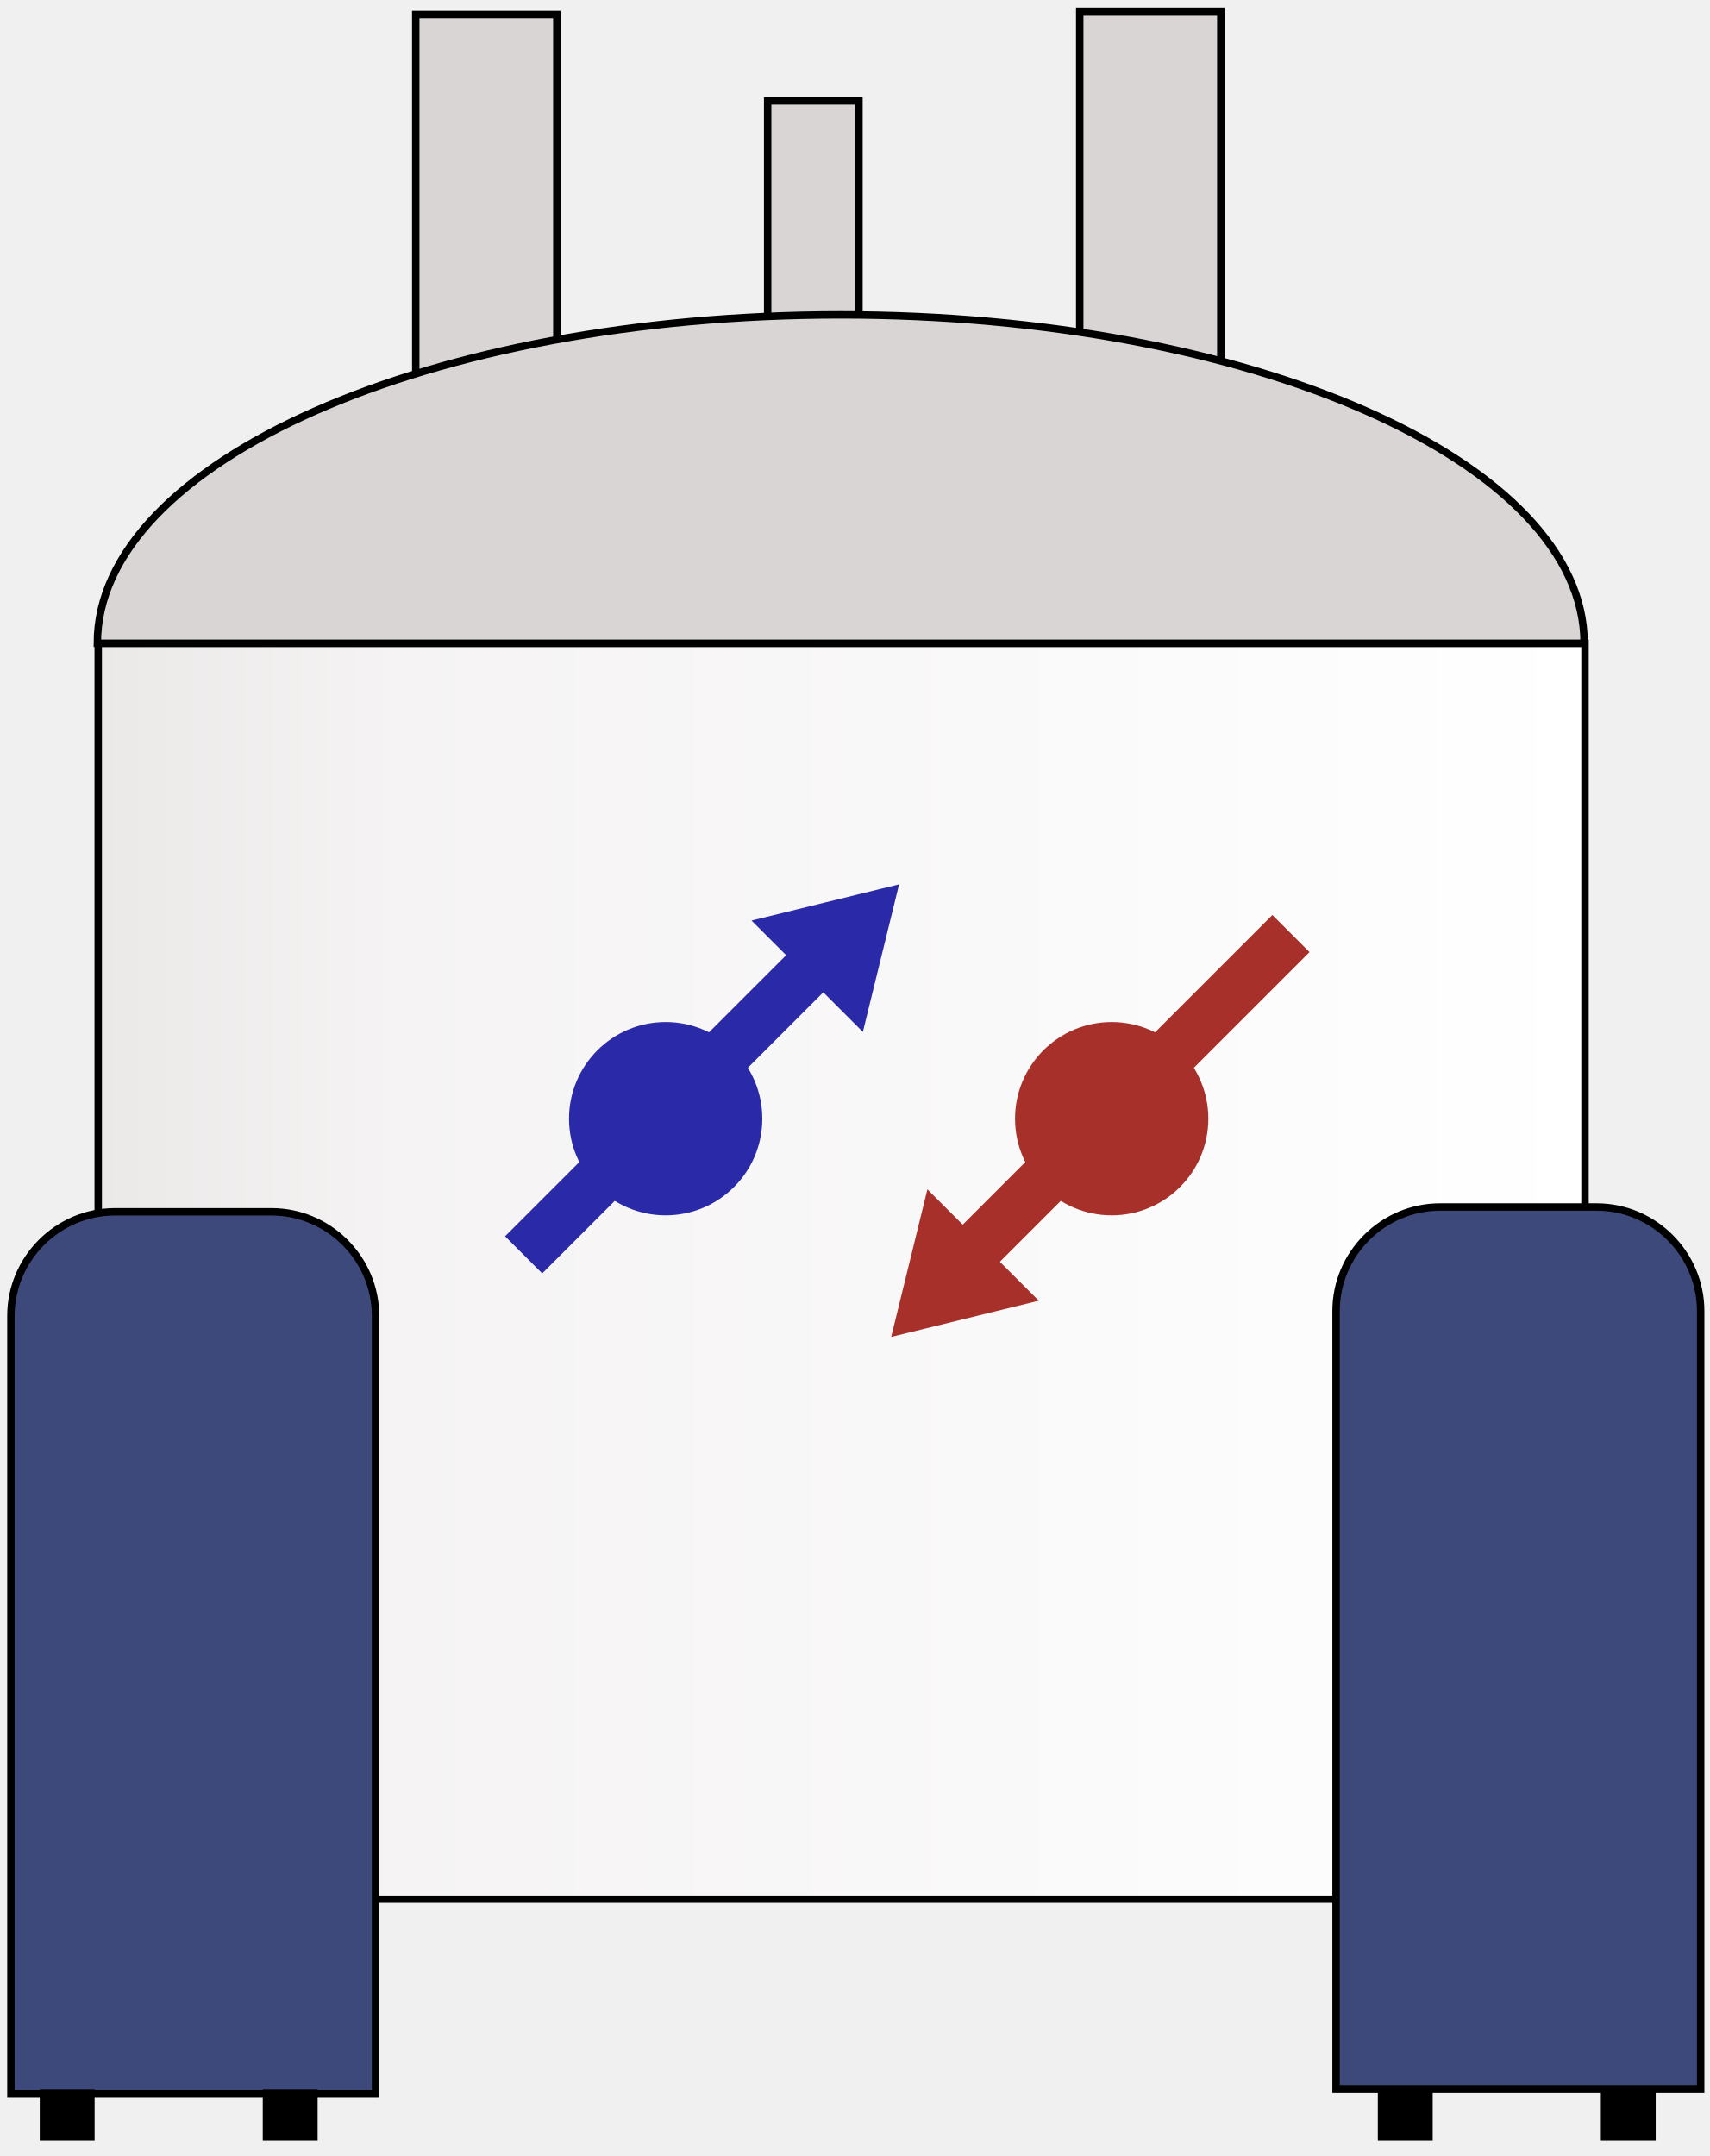
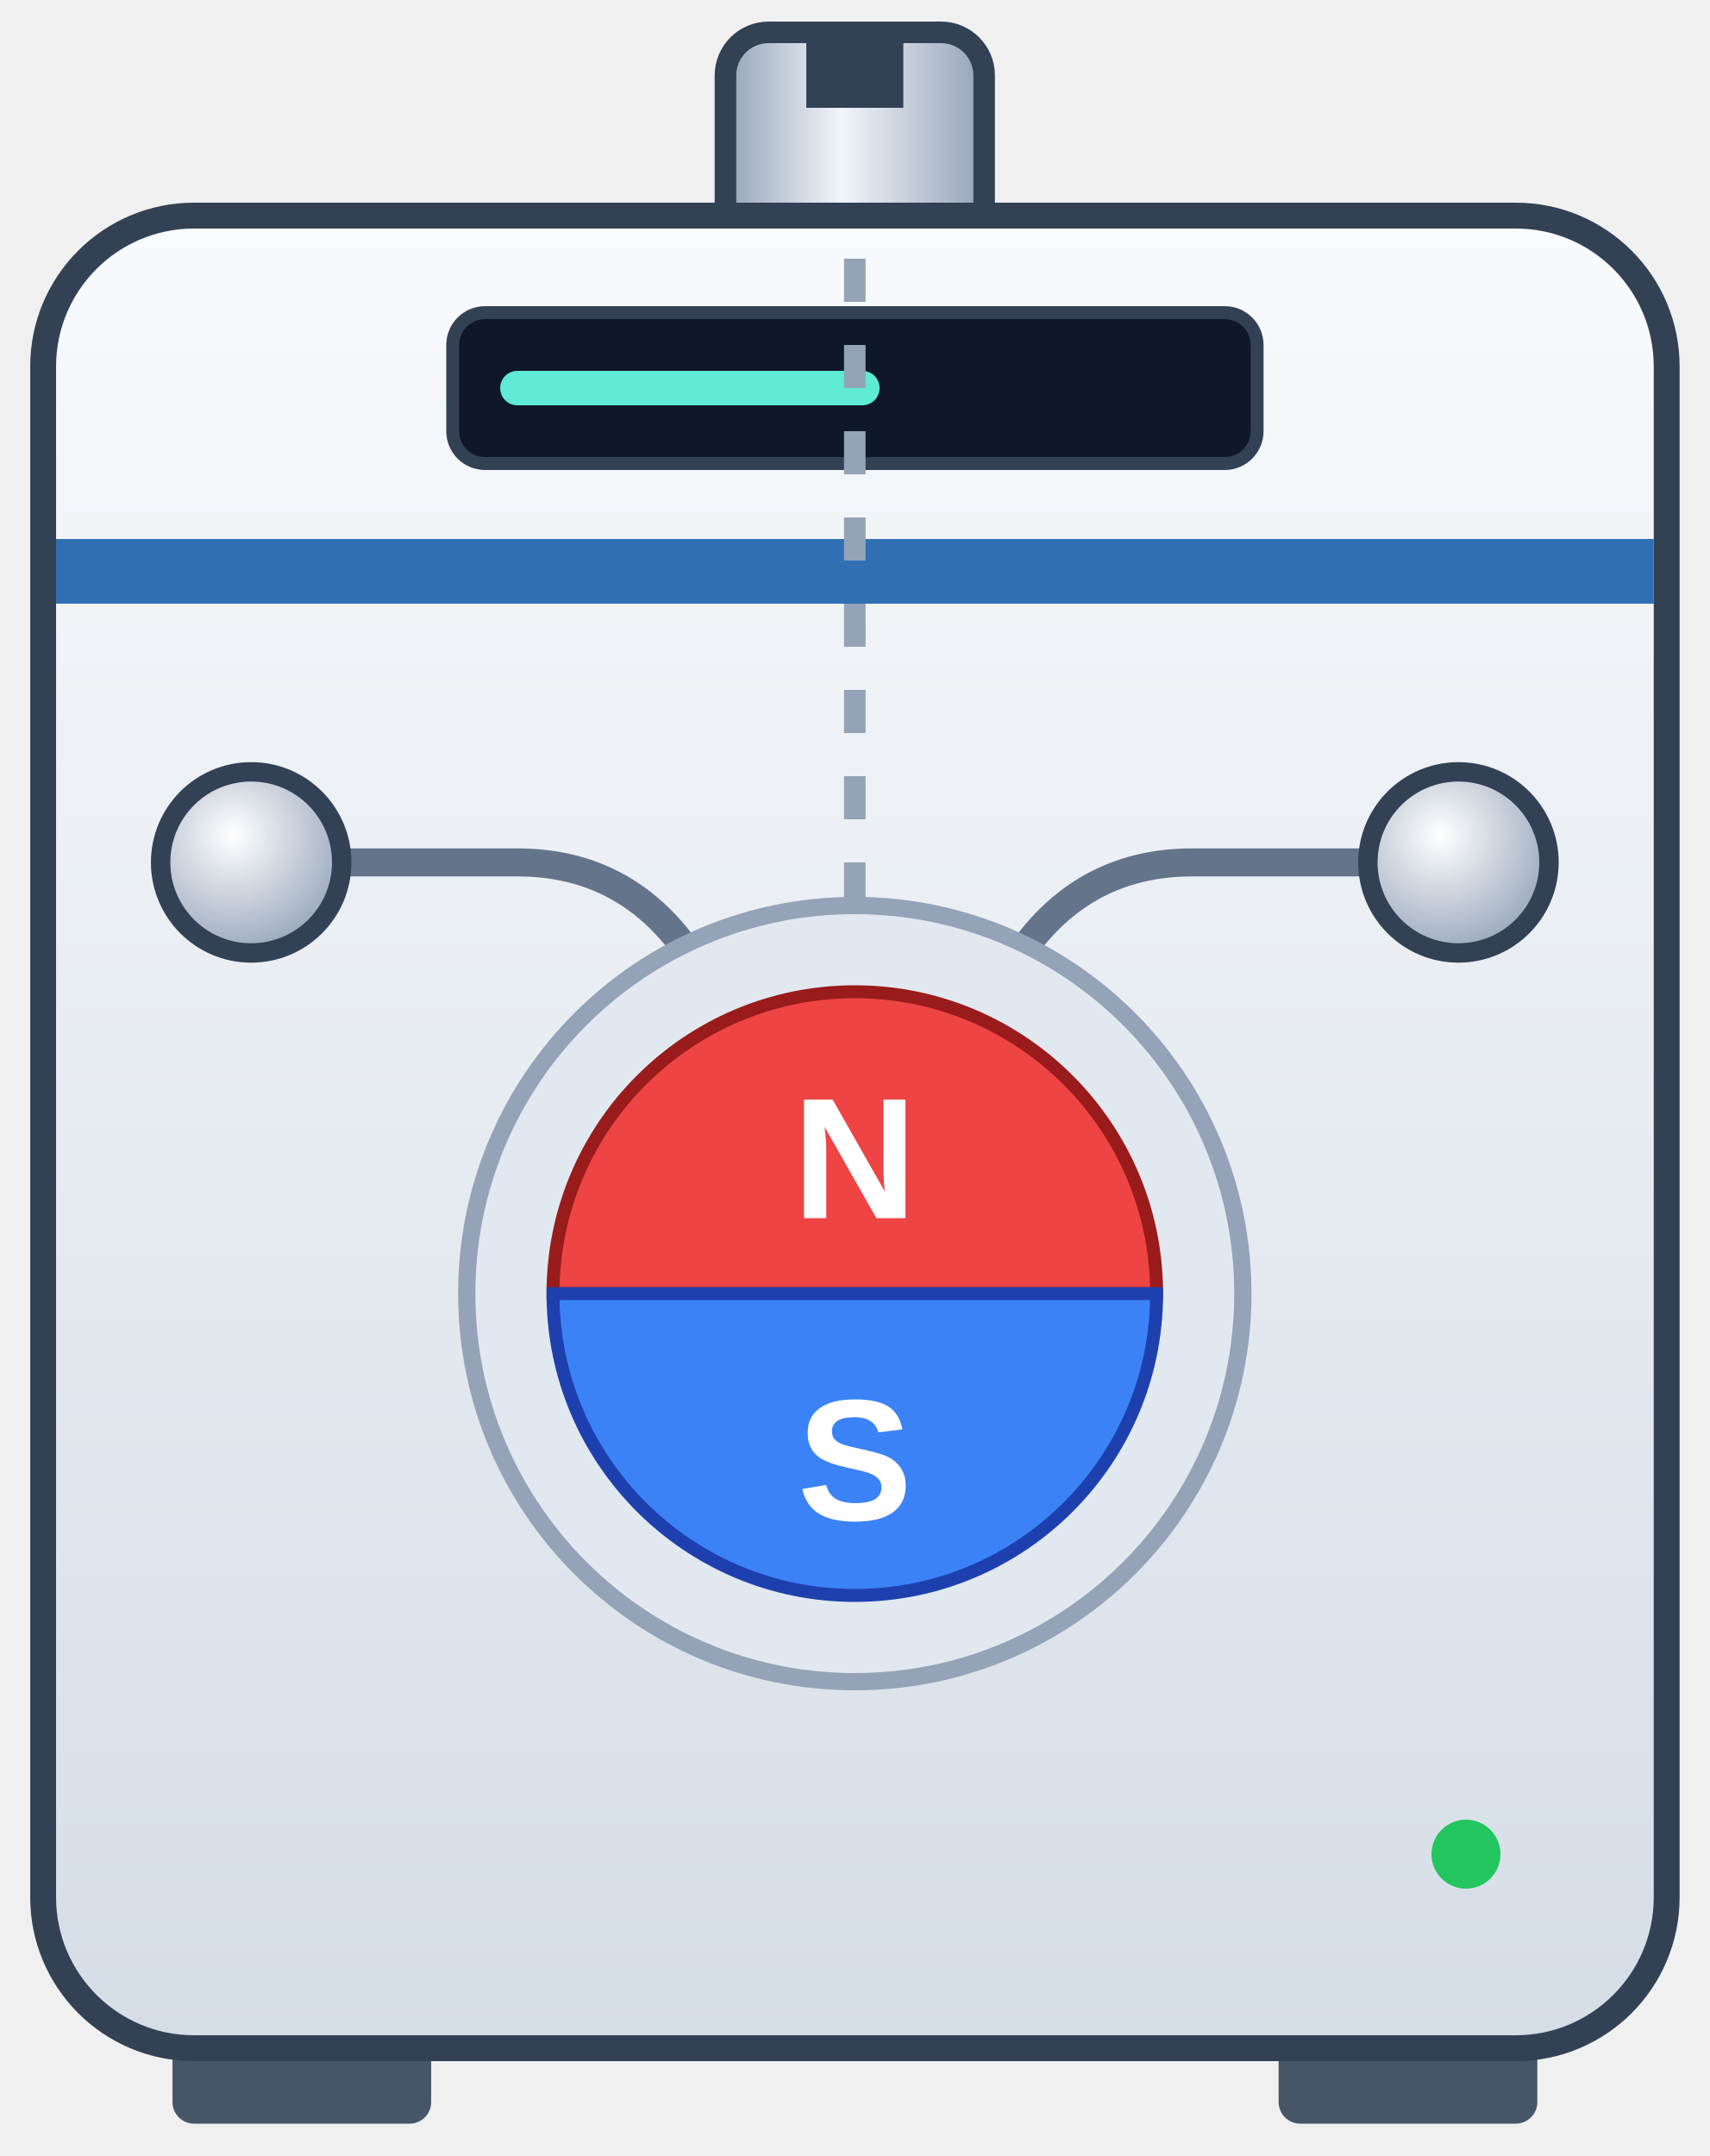
- <svg xmlns="http://www.w3.org/2000/svg" xml:space="preserve" width="2.396in" height="3.021in" version="1.1" style="shape-rendering:geometricPrecision; text-rendering:geometricPrecision; image-rendering:optimizeQuality; fill-rule:evenodd; clip-rule:evenodd" viewBox="0 0 2395.83 3020.83">
+ <svg xmlns="http://www.w3.org/2000/svg" width="2.396in" height="3.021in" viewBox="0 0 79.31 100">
  <defs>
-     <style type="text/css">
-    
-     .str0 {stroke:black;stroke-width:10.41;stroke-miterlimit:2.613}
-     .str1 {stroke:#2A2AA8;stroke-width:10.41;stroke-miterlimit:2.613}
-     .str2 {stroke:#A8302A;stroke-width:10.41;stroke-miterlimit:2.613}
-     .fil5 {fill:black}
-     .fil3 {fill:#2A2AA8}
-     .fil2 {fill:#3D497A}
-     .fil4 {fill:#A8302A}
-     .fil1 {fill:#D9D5D5}
-     .fil0 {fill:url(#id0)}
-    
-   </style>
-     <linearGradient id="id0" gradientUnits="userSpaceOnUse" x1="137.61" y1="1781.18" x2="2220.94" y2="1781.18">
-       <stop offset="0" style="stop-opacity:1; stop-color:#EBE8E8" />
-       <stop offset="0.2" style="stop-opacity:1; stop-color:#F5F3F3" />
-       <stop offset="1" style="stop-opacity:1; stop-color:white" />
+     <linearGradient id="housing" x1="0" y1="0" x2="0" y2="1">
+       <stop offset="0" stop-color="#F8FAFC" />
+       <stop offset="1" stop-color="#D5DDE6" />
    </linearGradient>
+     <linearGradient id="metal" x1="0" y1="0" x2="1" y2="0">
+       <stop offset="0" stop-color="#94A3B8" />
+       <stop offset="0.45" stop-color="#F1F5F9" />
+       <stop offset="1" stop-color="#94A3B8" />
+     </linearGradient>
+     <radialGradient id="nut" cx="0.4" cy="0.35" r="0.7">
+       <stop offset="0" stop-color="#FFFFFF" />
+       <stop offset="1" stop-color="#94A3B8" />
+     </radialGradient>
  </defs>
-   <g id="Layer_x0020_1">
-     <rect class="fil0 str0" x="137.61" y="901.32" width="2083.33" height="1759.71" />
-     <rect class="fil1 str0" x="582.55" y="20.51" width="197.71" height="565.21" />
-     <rect class="fil1 str0" x="1075.65" y="141.46" width="127.93" height="400.06" />
-     <rect class="fil1 str0" x="1512.93" y="15.86" width="197.71" height="565.21" />
-     <path class="fil1 str0" d="M1178.05 901.32l-1041.67 0c0,-254.17 466.37,-460.21 1041.67,-460.21 575.3,0 1041.67,206.04 1041.67,460.21l-1041.67 0z" />
-     <path class="fil2 str0" d="M161.12 1697.91l219.25 0c80.21,0 145.83,65.62 145.83,145.83l0 1090.25 -510.91 0 0 -1090.25c0,-80.21 65.62,-145.83 145.83,-145.83z" />
-     <path class="fil2 str0" d="M2017.96 1691.17l219.25 0c80.21,0 145.83,65.62 145.83,145.83l0 1090.25 -510.91 0 0 -1090.25c0,-80.21 65.62,-145.83 145.83,-145.83z" />
-     <circle class="fil3 str1" cx="932.74" cy="1567.44" r="130.21" />
-     <polygon class="fil3 str1" points="1252.72,1246.15 1229.47,1340.89 1206.22,1435.63 1134.73,1364.15 1063.24,1292.66 1157.98,1269.4 " />
-     <rect class="fil3 str1" transform="matrix(0.707107 0.707107 -0.707107 0.707107 1157.91 1289.34)" width="63.18" height="626.28" />
-     <circle class="fil4 str2" cx="1557.73" cy="1567.44" r="130.21" />
-     <polygon class="fil4 str2" points="1255.85,1866.11 1279.11,1771.37 1302.36,1676.63 1373.85,1748.12 1445.33,1819.61 1350.6,1842.86 " />
-     <rect class="fil4 str2" transform="matrix(0.707107 0.707107 -0.707107 0.707107 1782.91 1289.34)" width="63.18" height="626.28" />
-     <rect class="fil5 str0" x="60.89" y="2932.22" width="66.46" height="62.31" />
-     <rect class="fil5 str0" x="373.38" y="2932.22" width="66.46" height="62.31" />
-     <rect class="fil5 str0" x="1935.86" y="2932.22" width="66.46" height="62.31" />
-     <rect class="fil5 str0" x="2248.36" y="2932.22" width="66.46" height="62.31" />
+   <g fill="#475569">
+     <rect x="8" y="93.5" width="12" height="5" rx="1" />
+     <rect x="59.31" y="93.5" width="12" height="5" rx="1" />
  </g>
+   <rect x="33.65" y="1.5" width="12" height="11" rx="2" fill="url(#metal)" stroke="#334155" stroke-width="1" />
+   <rect x="37.4" y="1.5" width="4.5" height="3.5" fill="#334155" />
+   <rect x="2" y="10" width="75.31" height="85" rx="7" fill="url(#housing)" stroke="#334155" stroke-width="1.2" />
+   <rect x="2.6" y="25" width="74.11" height="3" fill="#2F6FB2" />
+   <rect x="21" y="14.5" width="37.31" height="7" rx="1.5" fill="#0F172A" stroke="#334155" stroke-width="0.6" />
+   <line x1="24" y1="18" x2="40" y2="18" stroke="#5EEAD4" stroke-width="1.6" stroke-linecap="round" />
+   <path d="M15.8 40 H24 Q30 40 33 46 M63.5 40 H55.3 Q49.3 40 46.3 46" fill="none" stroke="#64748B" stroke-width="1.3" stroke-linecap="round" />
+   <line x1="39.65" y1="12" x2="39.65" y2="42" stroke="#94A3B8" stroke-width="1" stroke-dasharray="2 2" />
+   <circle cx="39.65" cy="60" r="18" fill="#E2E8F0" stroke="#94A3B8" stroke-width="0.8" />
+   <path d="M25.65 60 A14 14 0 0 1 53.65 60 Z" fill="#EF4444" stroke="#991B1B" stroke-width="0.6" />
+   <path d="M25.65 60 A14 14 0 0 0 53.65 60 Z" fill="#3B82F6" stroke="#1E40AF" stroke-width="0.6" />
+   <text x="39.65" y="56.5" font-family="Arial" font-size="8" font-weight="bold" fill="#FFFFFF" text-anchor="middle">N</text>
+   <text x="39.65" y="70.5" font-family="Arial" font-size="8" font-weight="bold" fill="#FFFFFF" text-anchor="middle">S</text>
+   <g fill="url(#nut)" stroke="#334155" stroke-width="0.9">
+     <circle cx="11.65" cy="40" r="4.2" />
+     <circle cx="67.65" cy="40" r="4.2" />
+   </g>
+   <circle cx="68" cy="86" r="1.6" fill="#22C55E" />
</svg>
